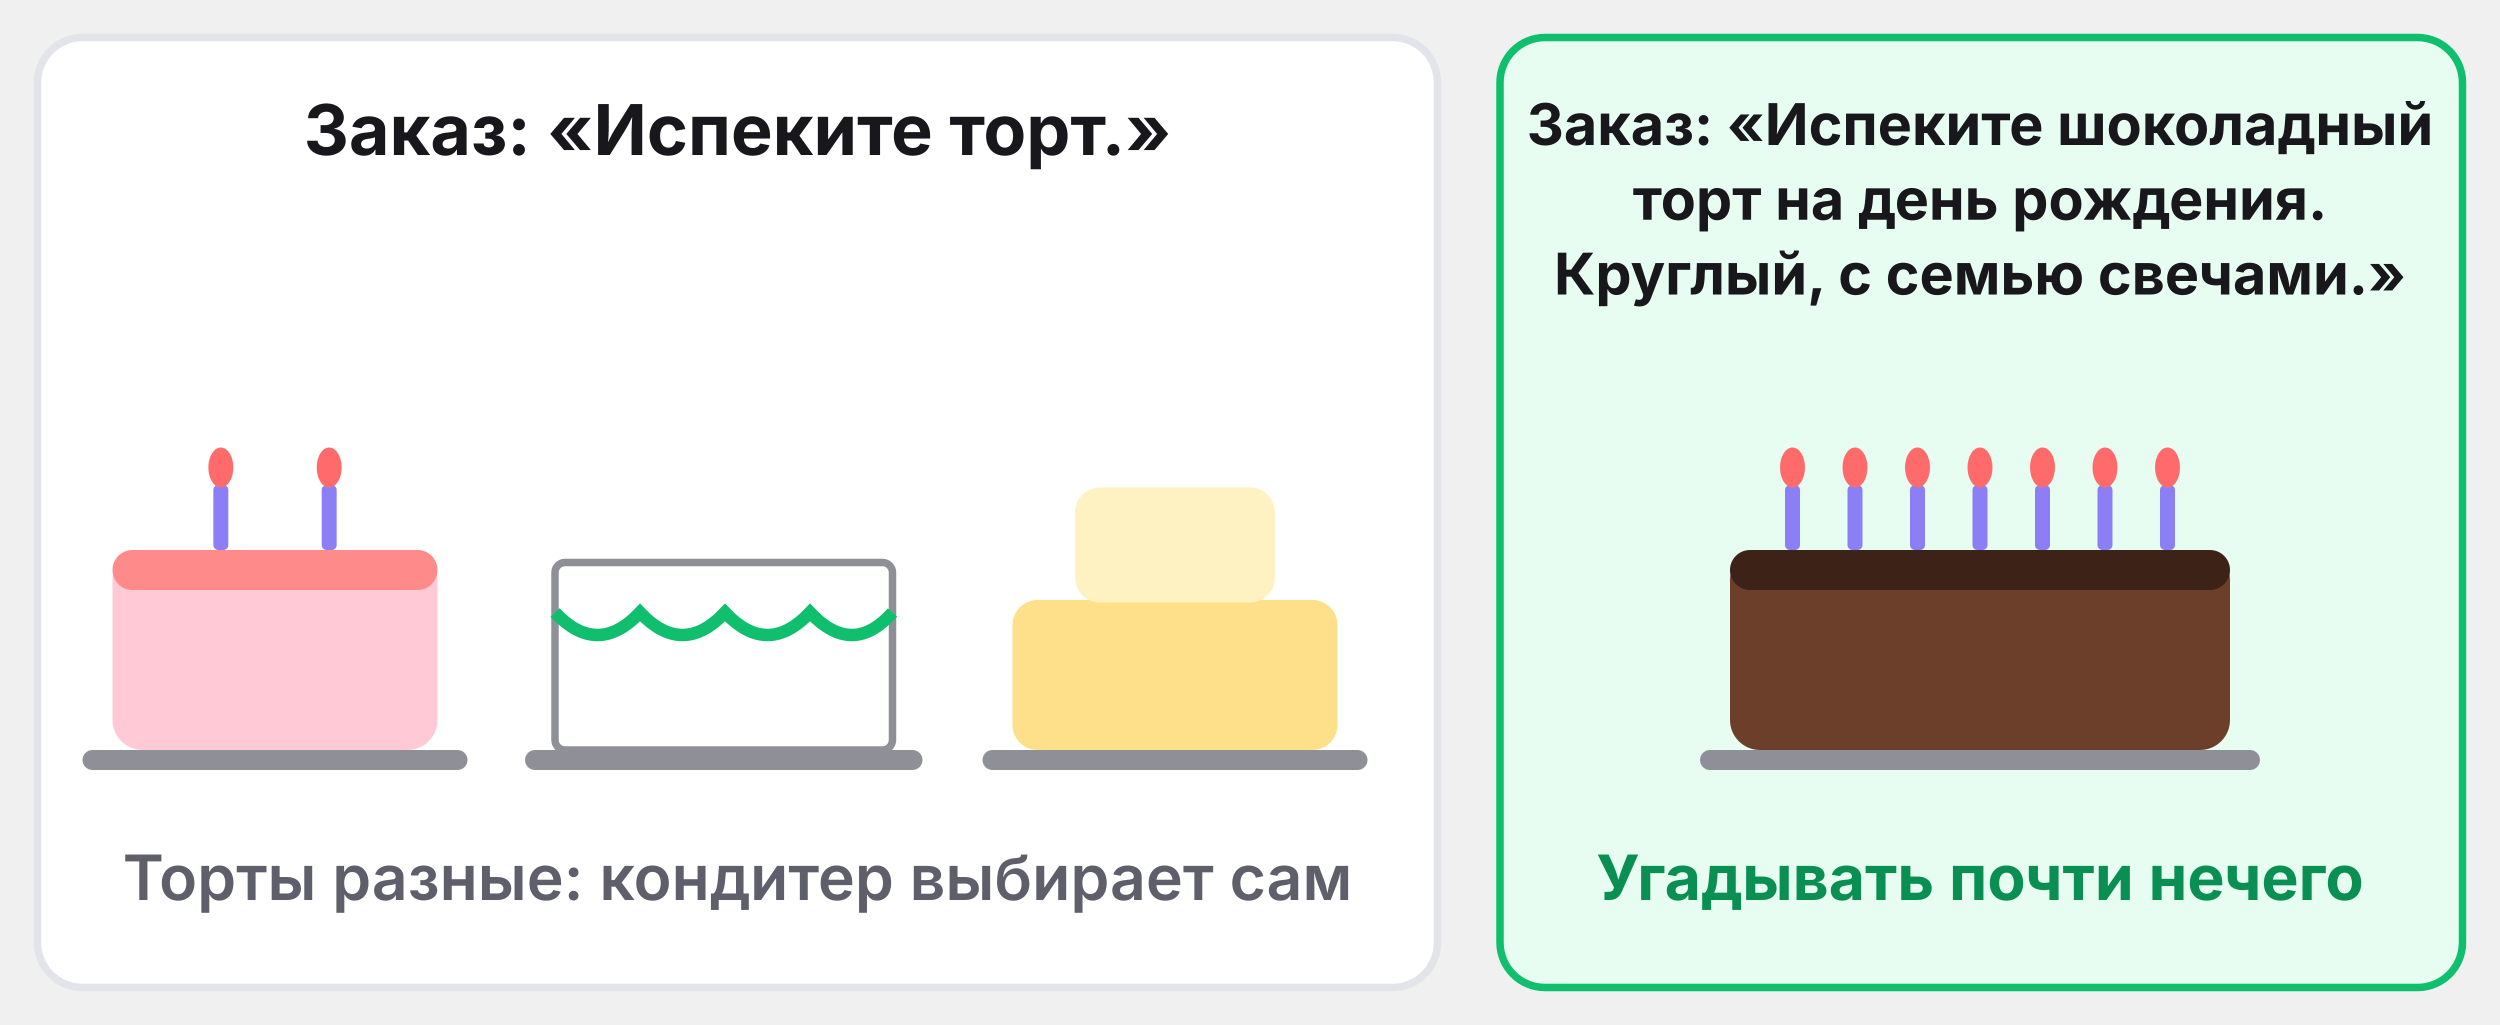
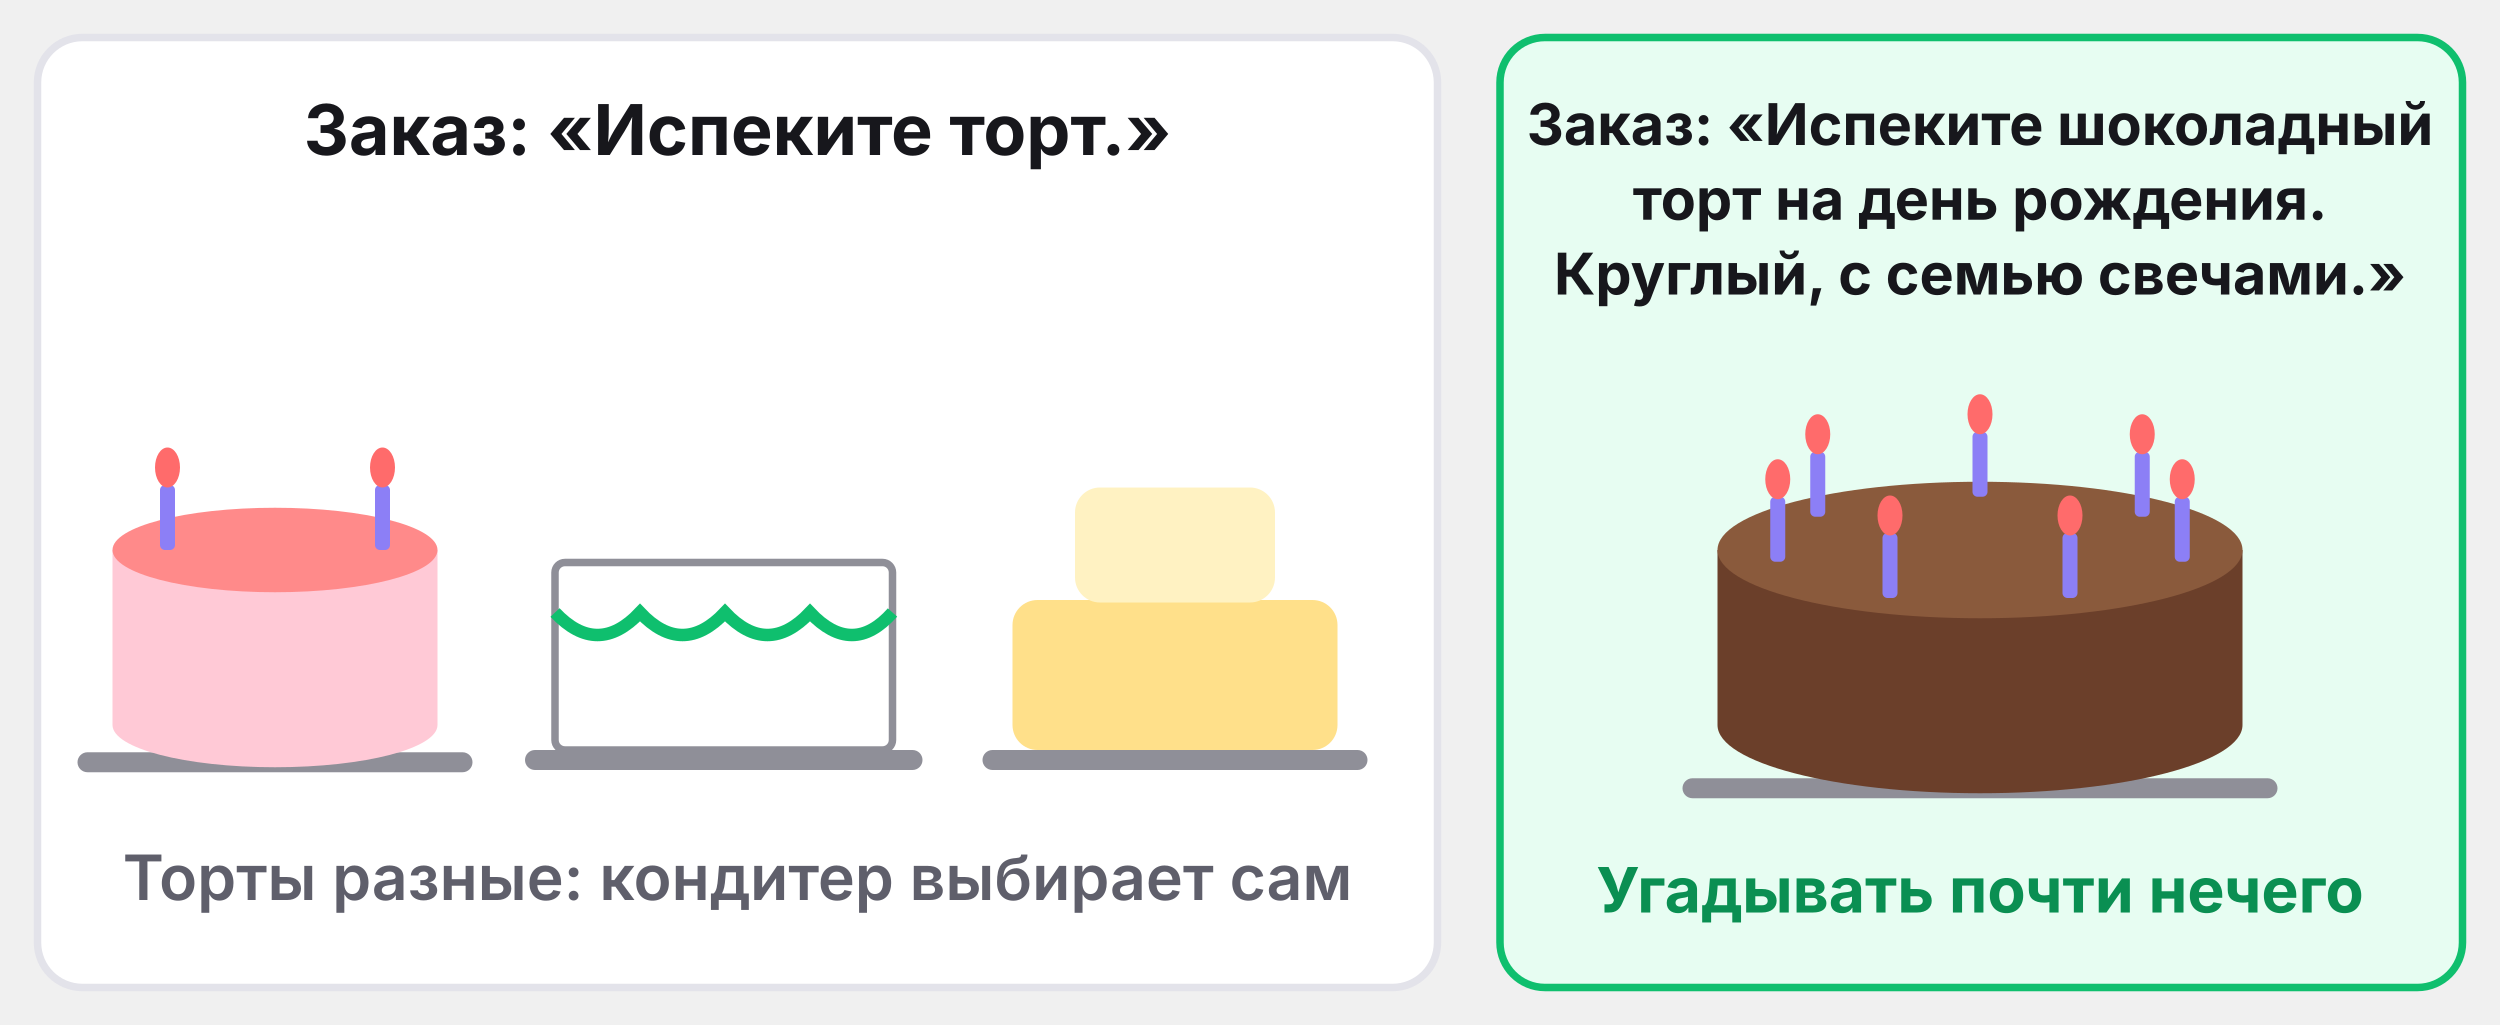
<svg xmlns="http://www.w3.org/2000/svg" viewBox="0 0 1000 410" role="img" aria-label="На короткий заказ кондитер может испечь разные торты, на подробный заказ получается шоколадный круглый торт с семью свечами">
  <rect x="15" y="15" width="560" height="380" rx="18" fill="#FFFFFF" stroke="#E3E3EA" stroke-width="3" />
  <text x="295" y="62" font-family="Inter Tight, Inter, Arial, Helvetica, sans-serif" font-size="28" font-weight="700" fill="#17171C" text-anchor="middle">Заказ: «Испеките торт.»</text>
-   <rect x="45.0" y="220" width="130" height="80" rx="12" fill="#FFC9D6" />
-   <rect x="45.0" y="220" width="130" height="16" rx="8" fill="#FF8A8A" />
-   <rect x="33.0" y="300" width="154" height="8" rx="4" fill="#8F8F98" />
-   <rect x="85.333" y="194" width="6" height="26" rx="2" fill="#8C7FF6" />
-   <ellipse cx="88.333" cy="187" rx="5" ry="8" fill="#FF6B6B" />
-   <rect x="128.667" y="194" width="6" height="26" rx="2" fill="#8C7FF6" />
-   <ellipse cx="131.667" cy="187" rx="5" ry="8" fill="#FF6B6B" />
+   <rect x="31.0" y="300.9" width="158" height="8" rx="4" fill="#8F8F98" />
+   <path d="M45.0 220 V290 A65.0 16.9 0 0 0 175.0 290 V220 Z" fill="#FFC9D6" />
+   <ellipse cx="110" cy="220" rx="65.0" ry="16.9" fill="#FF8A8A" />
+   <rect x="150.0" y="194.0" width="6" height="26" rx="2" fill="#8C7FF6" />
+   <ellipse cx="153.0" cy="187.0" rx="5" ry="8" fill="#FF6B6B" />
+   <rect x="64.0" y="194.0" width="6" height="26" rx="2" fill="#8C7FF6" />
+   <ellipse cx="67.0" cy="187.0" rx="5" ry="8" fill="#FF6B6B" />
  <rect x="222" y="225" width="135" height="75" rx="4" fill="#FFFFFF" stroke="#8F8F98" stroke-width="3" />
  <path d="M222 245 q17 18 34 0 q17 18 34 0 q17 18 34 0 q17 18 33 0" fill="none" stroke="#0FBF6E" stroke-width="5" />
  <rect x="210" y="300" width="159" height="8" rx="4" fill="#8F8F98" />
  <rect x="405" y="240" width="130" height="60" rx="10" fill="#FFE08A" />
  <rect x="430" y="195" width="80" height="46" rx="10" fill="#FFF2C2" />
  <rect x="393" y="300" width="154" height="8" rx="4" fill="#8F8F98" />
  <text x="295" y="360" font-family="Inter Tight, Inter, Arial, Helvetica, sans-serif" font-size="25" font-weight="600" fill="#5F5F6B" text-anchor="middle">Торты разные: кондитер выбирает сам</text>
-   <g id="step-2">
-     <rect x="600" y="15" width="385" height="380" rx="18" fill="#E7FDF2" stroke="#0FBF6E" stroke-width="3" />
-     <text x="792" y="58.0" font-family="Inter Tight, Inter, Arial, Helvetica, sans-serif" font-size="23" font-weight="700" fill="#17171C" text-anchor="middle">Заказ: «Испеките шоколадный</text>
-     <text x="792" y="87.9" font-family="Inter Tight, Inter, Arial, Helvetica, sans-serif" font-size="23" font-weight="700" fill="#17171C" text-anchor="middle">торт на день рождения.</text>
-     <text x="792" y="117.8" font-family="Inter Tight, Inter, Arial, Helvetica, sans-serif" font-size="23" font-weight="700" fill="#17171C" text-anchor="middle">Круглый, с семью свечами.»</text>
-     <rect x="692.0" y="220" width="200" height="80" rx="12" fill="#6B3F2A" />
-     <rect x="692.0" y="220" width="200" height="16" rx="8" fill="#3D2317" />
-     <rect x="680.0" y="300" width="224" height="8" rx="4" fill="#8F8F98" />
-     <rect x="714.0" y="194" width="6" height="26" rx="2" fill="#8C7FF6" />
-     <ellipse cx="717.0" cy="187" rx="5" ry="8" fill="#FF6B6B" />
-     <rect x="739.0" y="194" width="6" height="26" rx="2" fill="#8C7FF6" />
-     <ellipse cx="742.0" cy="187" rx="5" ry="8" fill="#FF6B6B" />
-     <rect x="764.0" y="194" width="6" height="26" rx="2" fill="#8C7FF6" />
-     <ellipse cx="767.0" cy="187" rx="5" ry="8" fill="#FF6B6B" />
-     <rect x="789.0" y="194" width="6" height="26" rx="2" fill="#8C7FF6" />
-     <ellipse cx="792.0" cy="187" rx="5" ry="8" fill="#FF6B6B" />
-     <rect x="814.0" y="194" width="6" height="26" rx="2" fill="#8C7FF6" />
-     <ellipse cx="817.0" cy="187" rx="5" ry="8" fill="#FF6B6B" />
-     <rect x="839.0" y="194" width="6" height="26" rx="2" fill="#8C7FF6" />
-     <ellipse cx="842.0" cy="187" rx="5" ry="8" fill="#FF6B6B" />
-     <rect x="864.0" y="194" width="6" height="26" rx="2" fill="#8C7FF6" />
-     <ellipse cx="867.0" cy="187" rx="5" ry="8" fill="#FF6B6B" />
-     <text x="792" y="360" font-family="Inter Tight, Inter, Arial, Helvetica, sans-serif" font-size="25" font-weight="700" fill="#0A8F52" text-anchor="middle">Угадывать почти нечего</text>
-   </g>
+   <rect x="600" y="15" width="385" height="380" rx="18" fill="#E7FDF2" stroke="#0FBF6E" stroke-width="3" />
+   <text x="792" y="58.0" font-family="Inter Tight, Inter, Arial, Helvetica, sans-serif" font-size="23" font-weight="700" fill="#17171C" text-anchor="middle">Заказ: «Испеките шоколадный</text>
+   <text x="792" y="87.9" font-family="Inter Tight, Inter, Arial, Helvetica, sans-serif" font-size="23" font-weight="700" fill="#17171C" text-anchor="middle">торт на день рождения.</text>
+   <text x="792" y="117.8" font-family="Inter Tight, Inter, Arial, Helvetica, sans-serif" font-size="23" font-weight="700" fill="#17171C" text-anchor="middle">Круглый, с семью свечами.»</text>
+   <rect x="673.0" y="311.3" width="238" height="8" rx="4" fill="#8F8F98" />
+   <path d="M687.0 220 V290 A105.0 27.3 0 0 0 897.0 290 V220 Z" fill="#6B3F2A" />
+   <ellipse cx="792" cy="220" rx="105.0" ry="27.3" fill="#8A5A3C" />
+   <rect x="789.0" y="172.7" width="6" height="26" rx="2" fill="#8C7FF6" />
+   <ellipse cx="792.0" cy="165.7" rx="5" ry="8" fill="#FF6B6B" />
+   <rect x="853.9" y="180.7" width="6" height="26" rx="2" fill="#8C7FF6" />
+   <ellipse cx="856.9" cy="173.7" rx="5" ry="8" fill="#FF6B6B" />
+   <rect x="869.9" y="198.7" width="6" height="26" rx="2" fill="#8C7FF6" />
+   <ellipse cx="872.9" cy="191.7" rx="5" ry="8" fill="#FF6B6B" />
+   <rect x="825.0" y="213.2" width="6" height="26" rx="2" fill="#8C7FF6" />
+   <ellipse cx="828.0" cy="206.2" rx="5" ry="8" fill="#FF6B6B" />
+   <rect x="753.0" y="213.2" width="6" height="26" rx="2" fill="#8C7FF6" />
+   <ellipse cx="756.0" cy="206.2" rx="5" ry="8" fill="#FF6B6B" />
+   <rect x="708.1" y="198.7" width="6" height="26" rx="2" fill="#8C7FF6" />
+   <ellipse cx="711.1" cy="191.7" rx="5" ry="8" fill="#FF6B6B" />
+   <rect x="724.1" y="180.7" width="6" height="26" rx="2" fill="#8C7FF6" />
+   <ellipse cx="727.1" cy="173.7" rx="5" ry="8" fill="#FF6B6B" />
+   <text x="792" y="365" font-family="Inter Tight, Inter, Arial, Helvetica, sans-serif" font-size="25" font-weight="700" fill="#0A8F52" text-anchor="middle">Угадывать почти нечего</text>
</svg>
